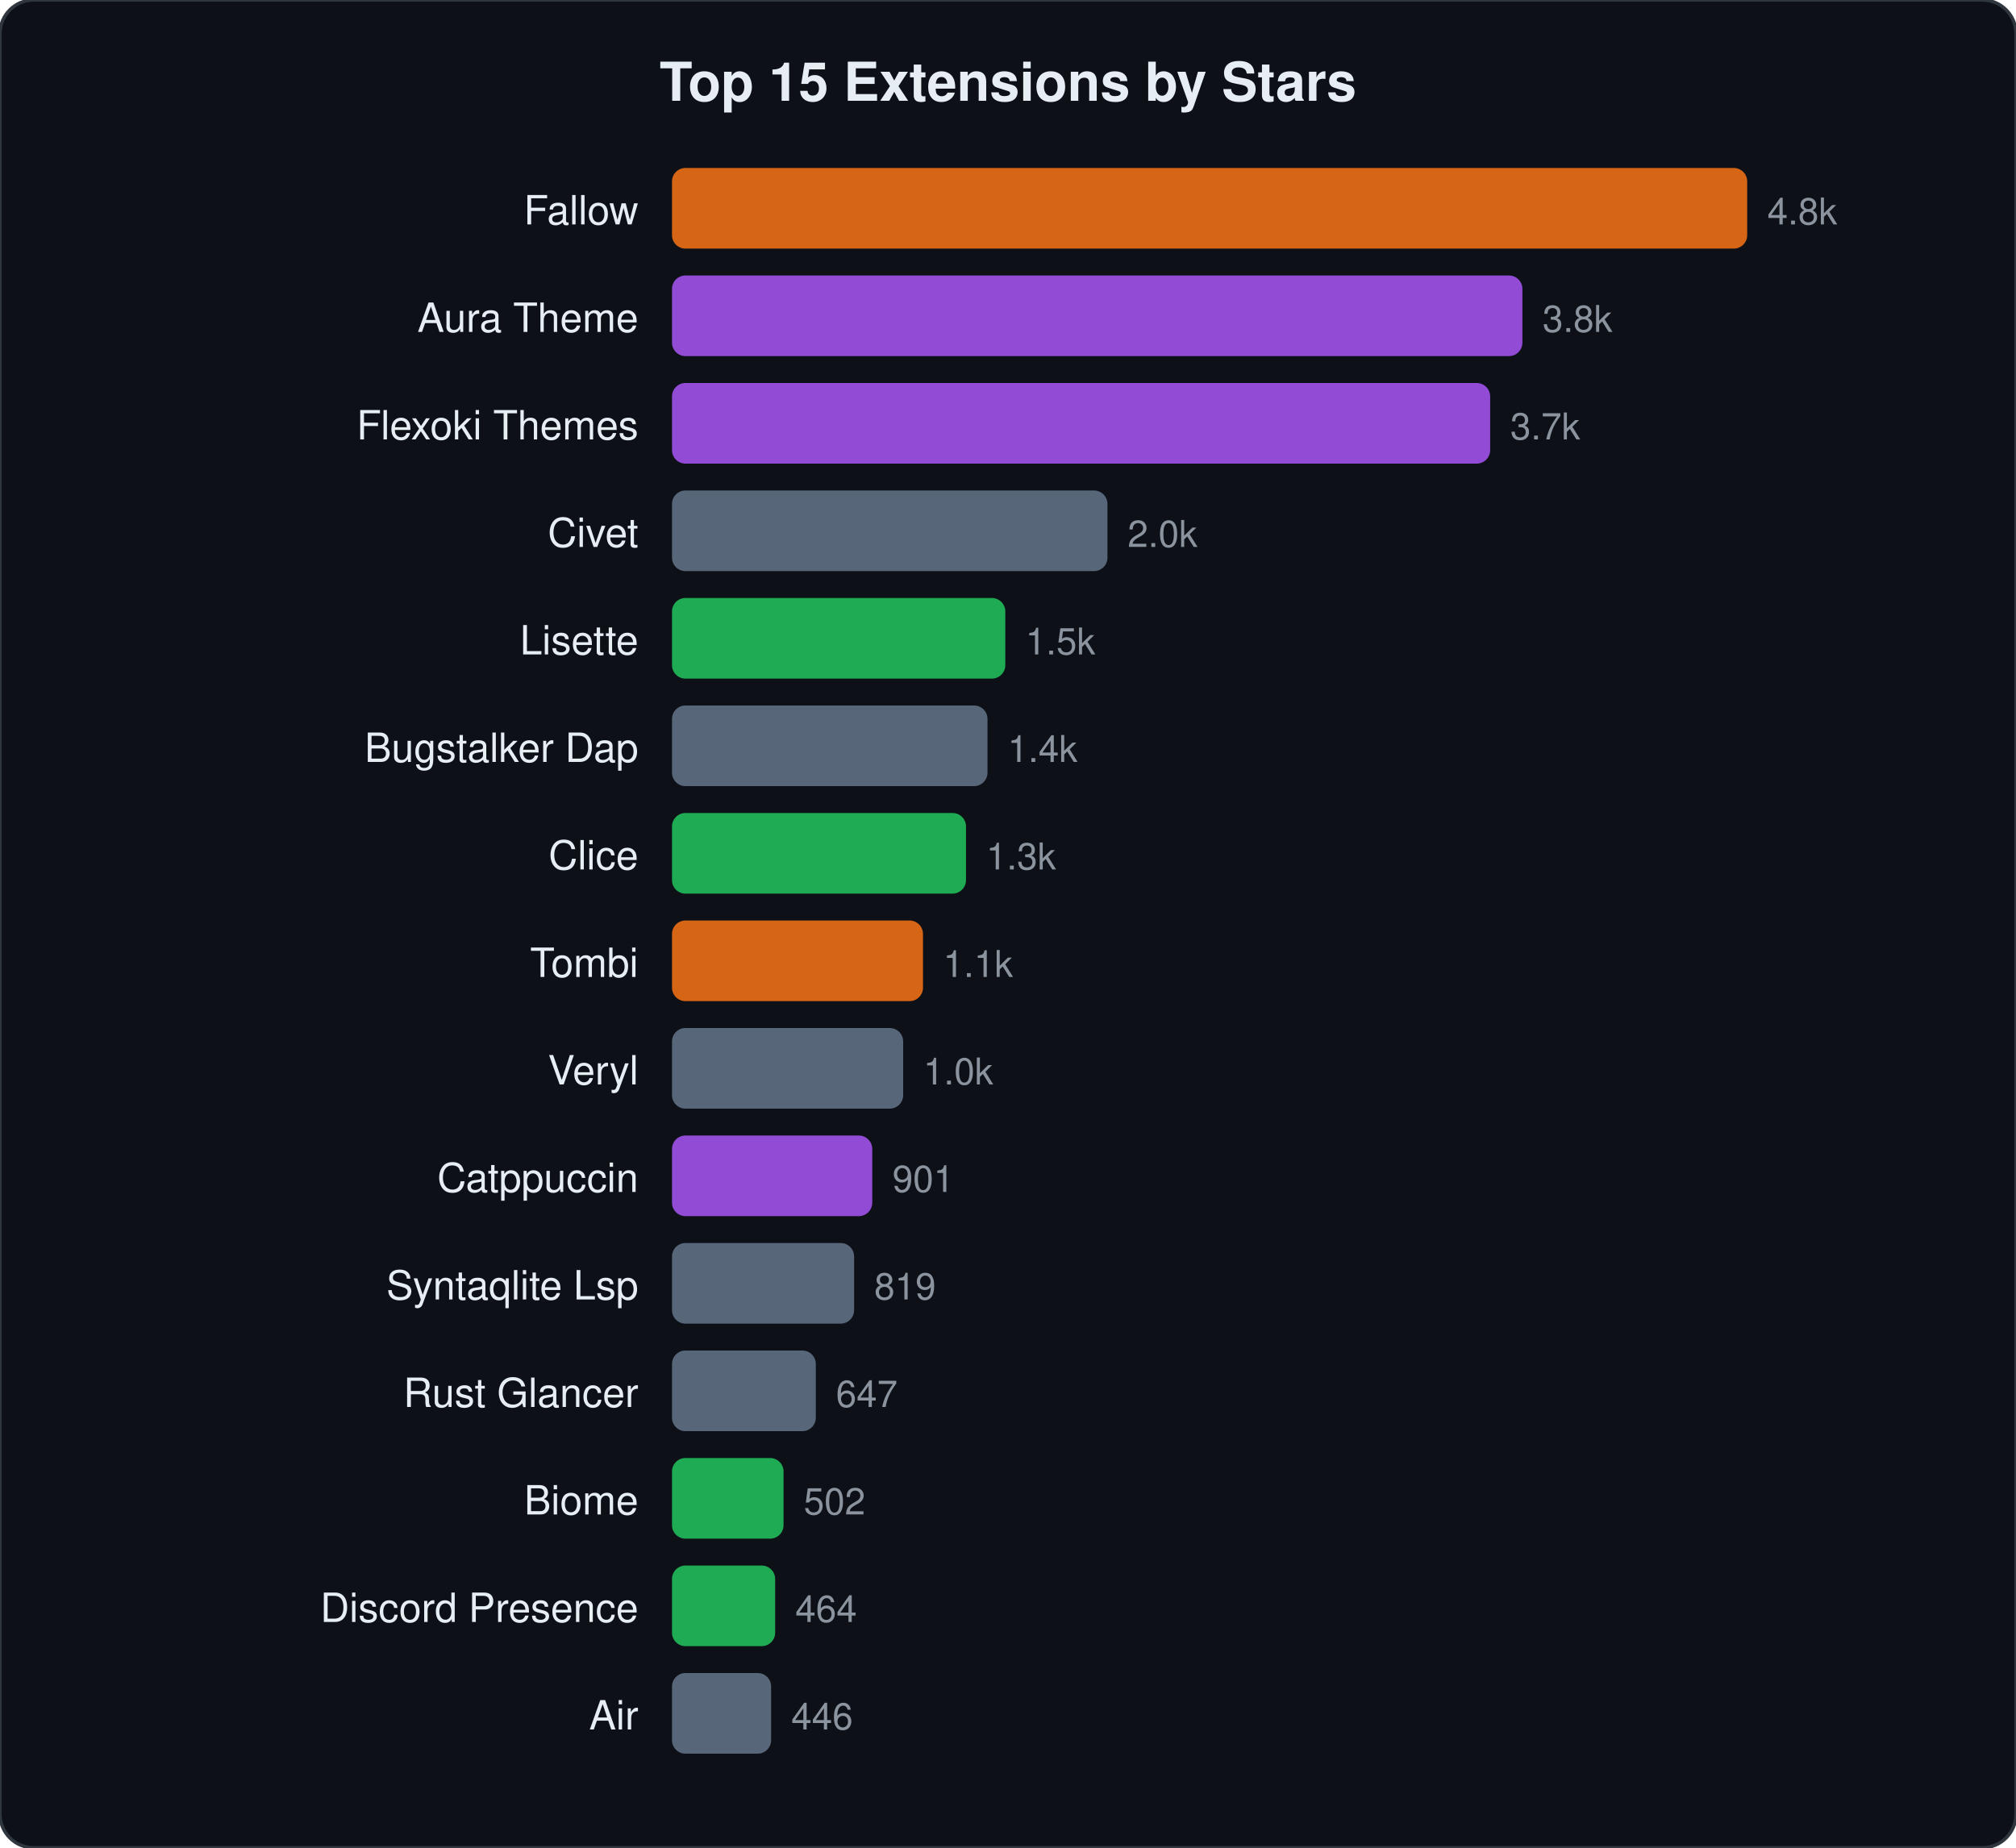
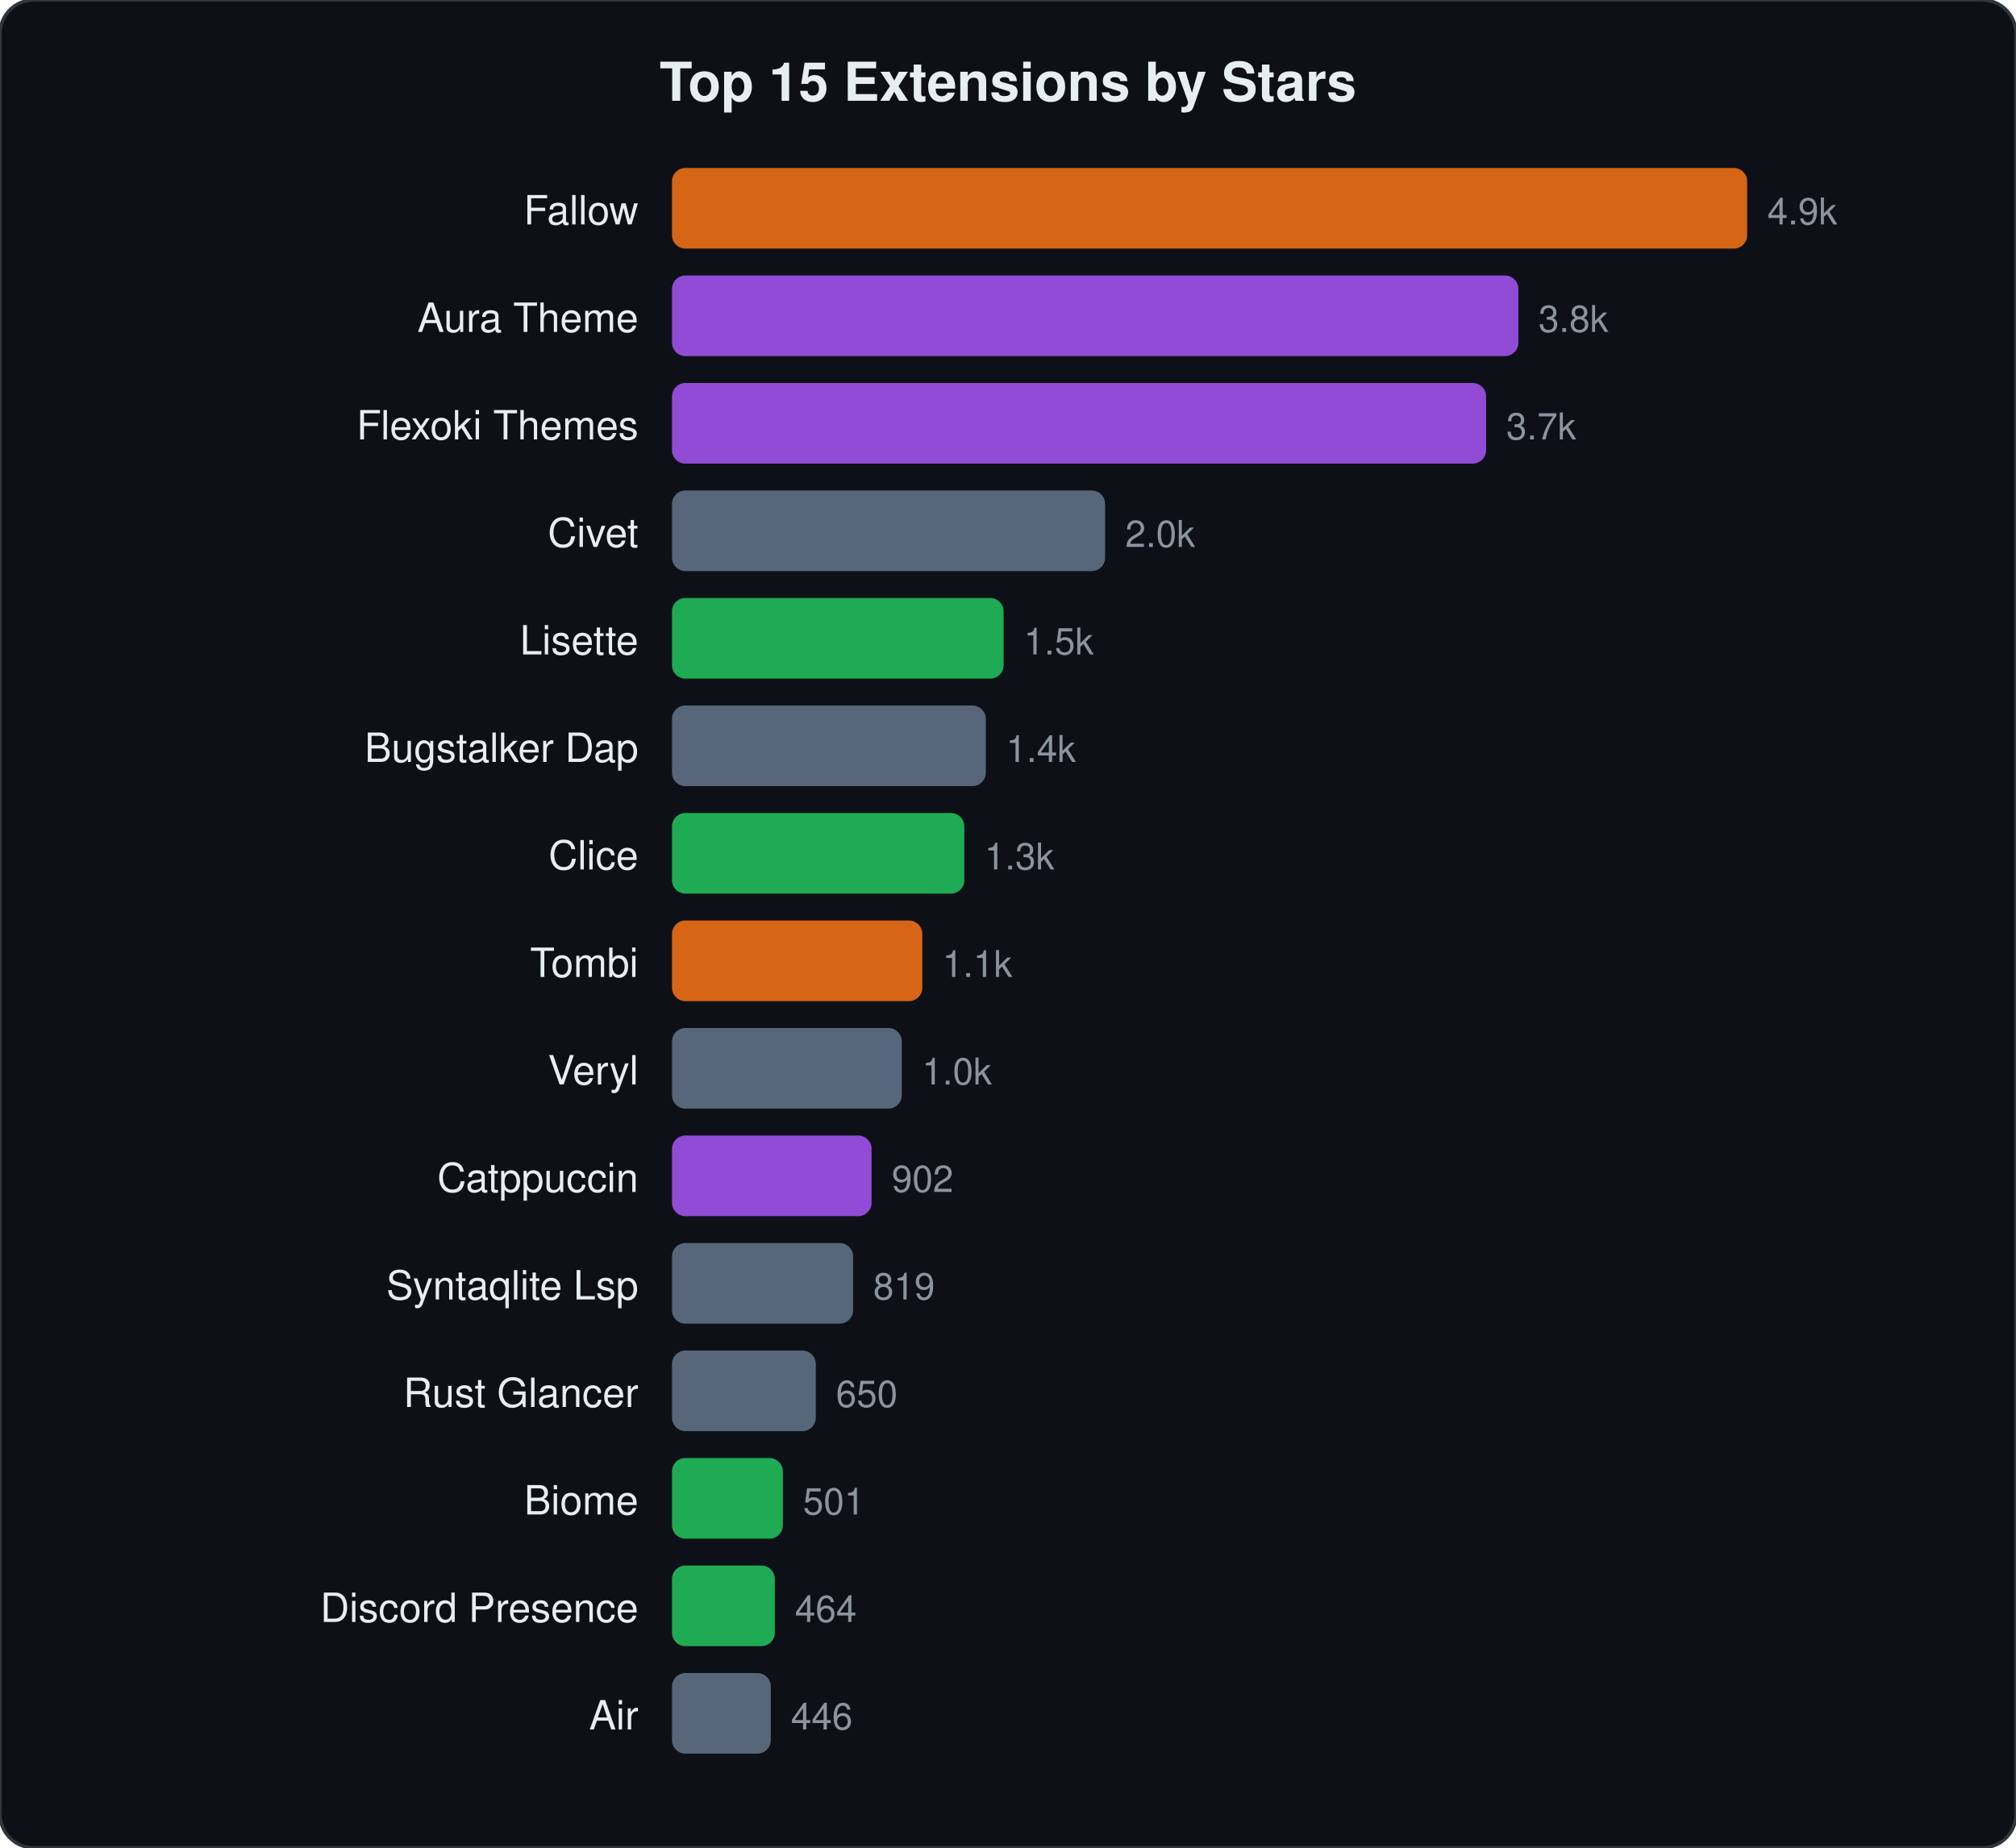
<svg xmlns="http://www.w3.org/2000/svg" viewBox="0 0 600 550" width="600" height="550">
  <style>text{font-family:-apple-system,BlinkMacSystemFont,"Segoe UI",Helvetica,Arial,sans-serif;fill:#e6edf3}.name{font-size:12px}.stars{font-size:11px;fill:#8b949e}.title{font-size:16px;font-weight:600}</style>
  <rect width="600" height="550" rx="10" fill="#0d1117" stroke="#30363d" stroke-width="1" />
  <text x="300" y="30" text-anchor="middle" class="title">Top 15 Extensions by Stars</text>
  <text x="190" y="66.8" text-anchor="end" class="name">Fallow</text>
  <rect x="200" y="50.0" width="320.0" height="24" rx="4" fill="#f97316" opacity="0.85" />
-   <text x="526.0" y="66.8" class="stars">4.8k</text>
+   <text x="526.0" y="66.8" class="stars">4.9k</text>
  <text x="190" y="98.8" text-anchor="end" class="name">Aura Theme</text>
-   <rect x="200" y="82.0" width="253.1" height="24" rx="4" fill="#a855f7" opacity="0.85" />
-   <text x="459.1" y="98.8" class="stars">3.8k</text>
+   <rect x="200" y="82.0" width="251.9" height="24" rx="4" fill="#a855f7" opacity="0.85" />
+   <text x="457.9" y="98.8" class="stars">3.8k</text>
  <text x="190" y="130.8" text-anchor="end" class="name">Flexoki Themes</text>
-   <rect x="200" y="114.0" width="243.5" height="24" rx="4" fill="#a855f7" opacity="0.85" />
-   <text x="449.5" y="130.8" class="stars">3.7k</text>
+   <rect x="200" y="114.0" width="242.3" height="24" rx="4" fill="#a855f7" opacity="0.85" />
+   <text x="448.3" y="130.8" class="stars">3.7k</text>
  <text x="190" y="162.8" text-anchor="end" class="name">Civet</text>
-   <rect x="200" y="146.0" width="129.6" height="24" rx="4" fill="#64748b" opacity="0.85" />
-   <text x="335.6" y="162.8" class="stars">2.0k</text>
+   <rect x="200" y="146.0" width="128.9" height="24" rx="4" fill="#64748b" opacity="0.85" />
+   <text x="334.9" y="162.8" class="stars">2.0k</text>
  <text x="190" y="194.8" text-anchor="end" class="name">Lisette</text>
-   <rect x="200" y="178.0" width="99.2" height="24" rx="4" fill="#22c55e" opacity="0.85" />
-   <text x="305.2" y="194.8" class="stars">1.5k</text>
+   <rect x="200" y="178.0" width="98.7" height="24" rx="4" fill="#22c55e" opacity="0.85" />
+   <text x="304.7" y="194.8" class="stars">1.5k</text>
  <text x="190" y="226.8" text-anchor="end" class="name">Bugstalker Dap</text>
-   <rect x="200" y="210.0" width="93.9" height="24" rx="4" fill="#64748b" opacity="0.85" />
-   <text x="299.9" y="226.8" class="stars">1.4k</text>
+   <rect x="200" y="210.0" width="93.4" height="24" rx="4" fill="#64748b" opacity="0.85" />
+   <text x="299.4" y="226.8" class="stars">1.4k</text>
  <text x="190" y="258.8" text-anchor="end" class="name">Clice</text>
-   <rect x="200" y="242.0" width="87.5" height="24" rx="4" fill="#22c55e" opacity="0.85" />
-   <text x="293.5" y="258.8" class="stars">1.3k</text>
+   <rect x="200" y="242.0" width="87.0" height="24" rx="4" fill="#22c55e" opacity="0.85" />
+   <text x="293.0" y="258.8" class="stars">1.3k</text>
  <text x="190" y="290.8" text-anchor="end" class="name">Tombi</text>
-   <rect x="200" y="274.0" width="74.7" height="24" rx="4" fill="#f97316" opacity="0.85" />
-   <text x="280.7" y="290.8" class="stars">1.1k</text>
+   <rect x="200" y="274.0" width="74.5" height="24" rx="4" fill="#f97316" opacity="0.85" />
+   <text x="280.5" y="290.8" class="stars">1.1k</text>
  <text x="190" y="322.8" text-anchor="end" class="name">Veryl</text>
-   <rect x="200" y="306.0" width="68.8" height="24" rx="4" fill="#64748b" opacity="0.85" />
-   <text x="274.8" y="322.8" class="stars">1.0k</text>
+   <rect x="200" y="306.0" width="68.4" height="24" rx="4" fill="#64748b" opacity="0.85" />
+   <text x="274.4" y="322.8" class="stars">1.0k</text>
  <text x="190" y="354.8" text-anchor="end" class="name">Catppuccin</text>
-   <rect x="200" y="338.0" width="59.6" height="24" rx="4" fill="#a855f7" opacity="0.85" />
-   <text x="265.6" y="354.8" class="stars">901</text>
+   <rect x="200" y="338.0" width="59.4" height="24" rx="4" fill="#a855f7" opacity="0.85" />
+   <text x="265.4" y="354.8" class="stars">902</text>
  <text x="190" y="386.8" text-anchor="end" class="name">Syntaqlite Lsp</text>
-   <rect x="200" y="370.0" width="54.2" height="24" rx="4" fill="#64748b" opacity="0.85" />
-   <text x="260.2" y="386.8" class="stars">819</text>
+   <rect x="200" y="370.0" width="53.9" height="24" rx="4" fill="#64748b" opacity="0.85" />
+   <text x="259.9" y="386.8" class="stars">819</text>
  <text x="190" y="418.8" text-anchor="end" class="name">Rust Glancer</text>
  <rect x="200" y="402.0" width="42.8" height="24" rx="4" fill="#64748b" opacity="0.85" />
-   <text x="248.8" y="418.8" class="stars">647</text>
+   <text x="248.8" y="418.8" class="stars">650</text>
  <text x="190" y="450.8" text-anchor="end" class="name">Biome</text>
-   <rect x="200" y="434.0" width="33.2" height="24" rx="4" fill="#22c55e" opacity="0.85" />
-   <text x="239.2" y="450.8" class="stars">502</text>
+   <rect x="200" y="434.0" width="33.0" height="24" rx="4" fill="#22c55e" opacity="0.85" />
+   <text x="239.0" y="450.8" class="stars">501</text>
  <text x="190" y="482.8" text-anchor="end" class="name">Discord Presence</text>
-   <rect x="200" y="466.0" width="30.7" height="24" rx="4" fill="#22c55e" opacity="0.85" />
-   <text x="236.7" y="482.8" class="stars">464</text>
+   <rect x="200" y="466.0" width="30.6" height="24" rx="4" fill="#22c55e" opacity="0.85" />
+   <text x="236.6" y="482.8" class="stars">464</text>
  <text x="190" y="514.8" text-anchor="end" class="name">Air</text>
-   <rect x="200" y="498.0" width="29.5" height="24" rx="4" fill="#64748b" opacity="0.85" />
-   <text x="235.5" y="514.8" class="stars">446</text>
+   <rect x="200" y="498.0" width="29.4" height="24" rx="4" fill="#64748b" opacity="0.85" />
+   <text x="235.4" y="514.8" class="stars">446</text>
</svg>
